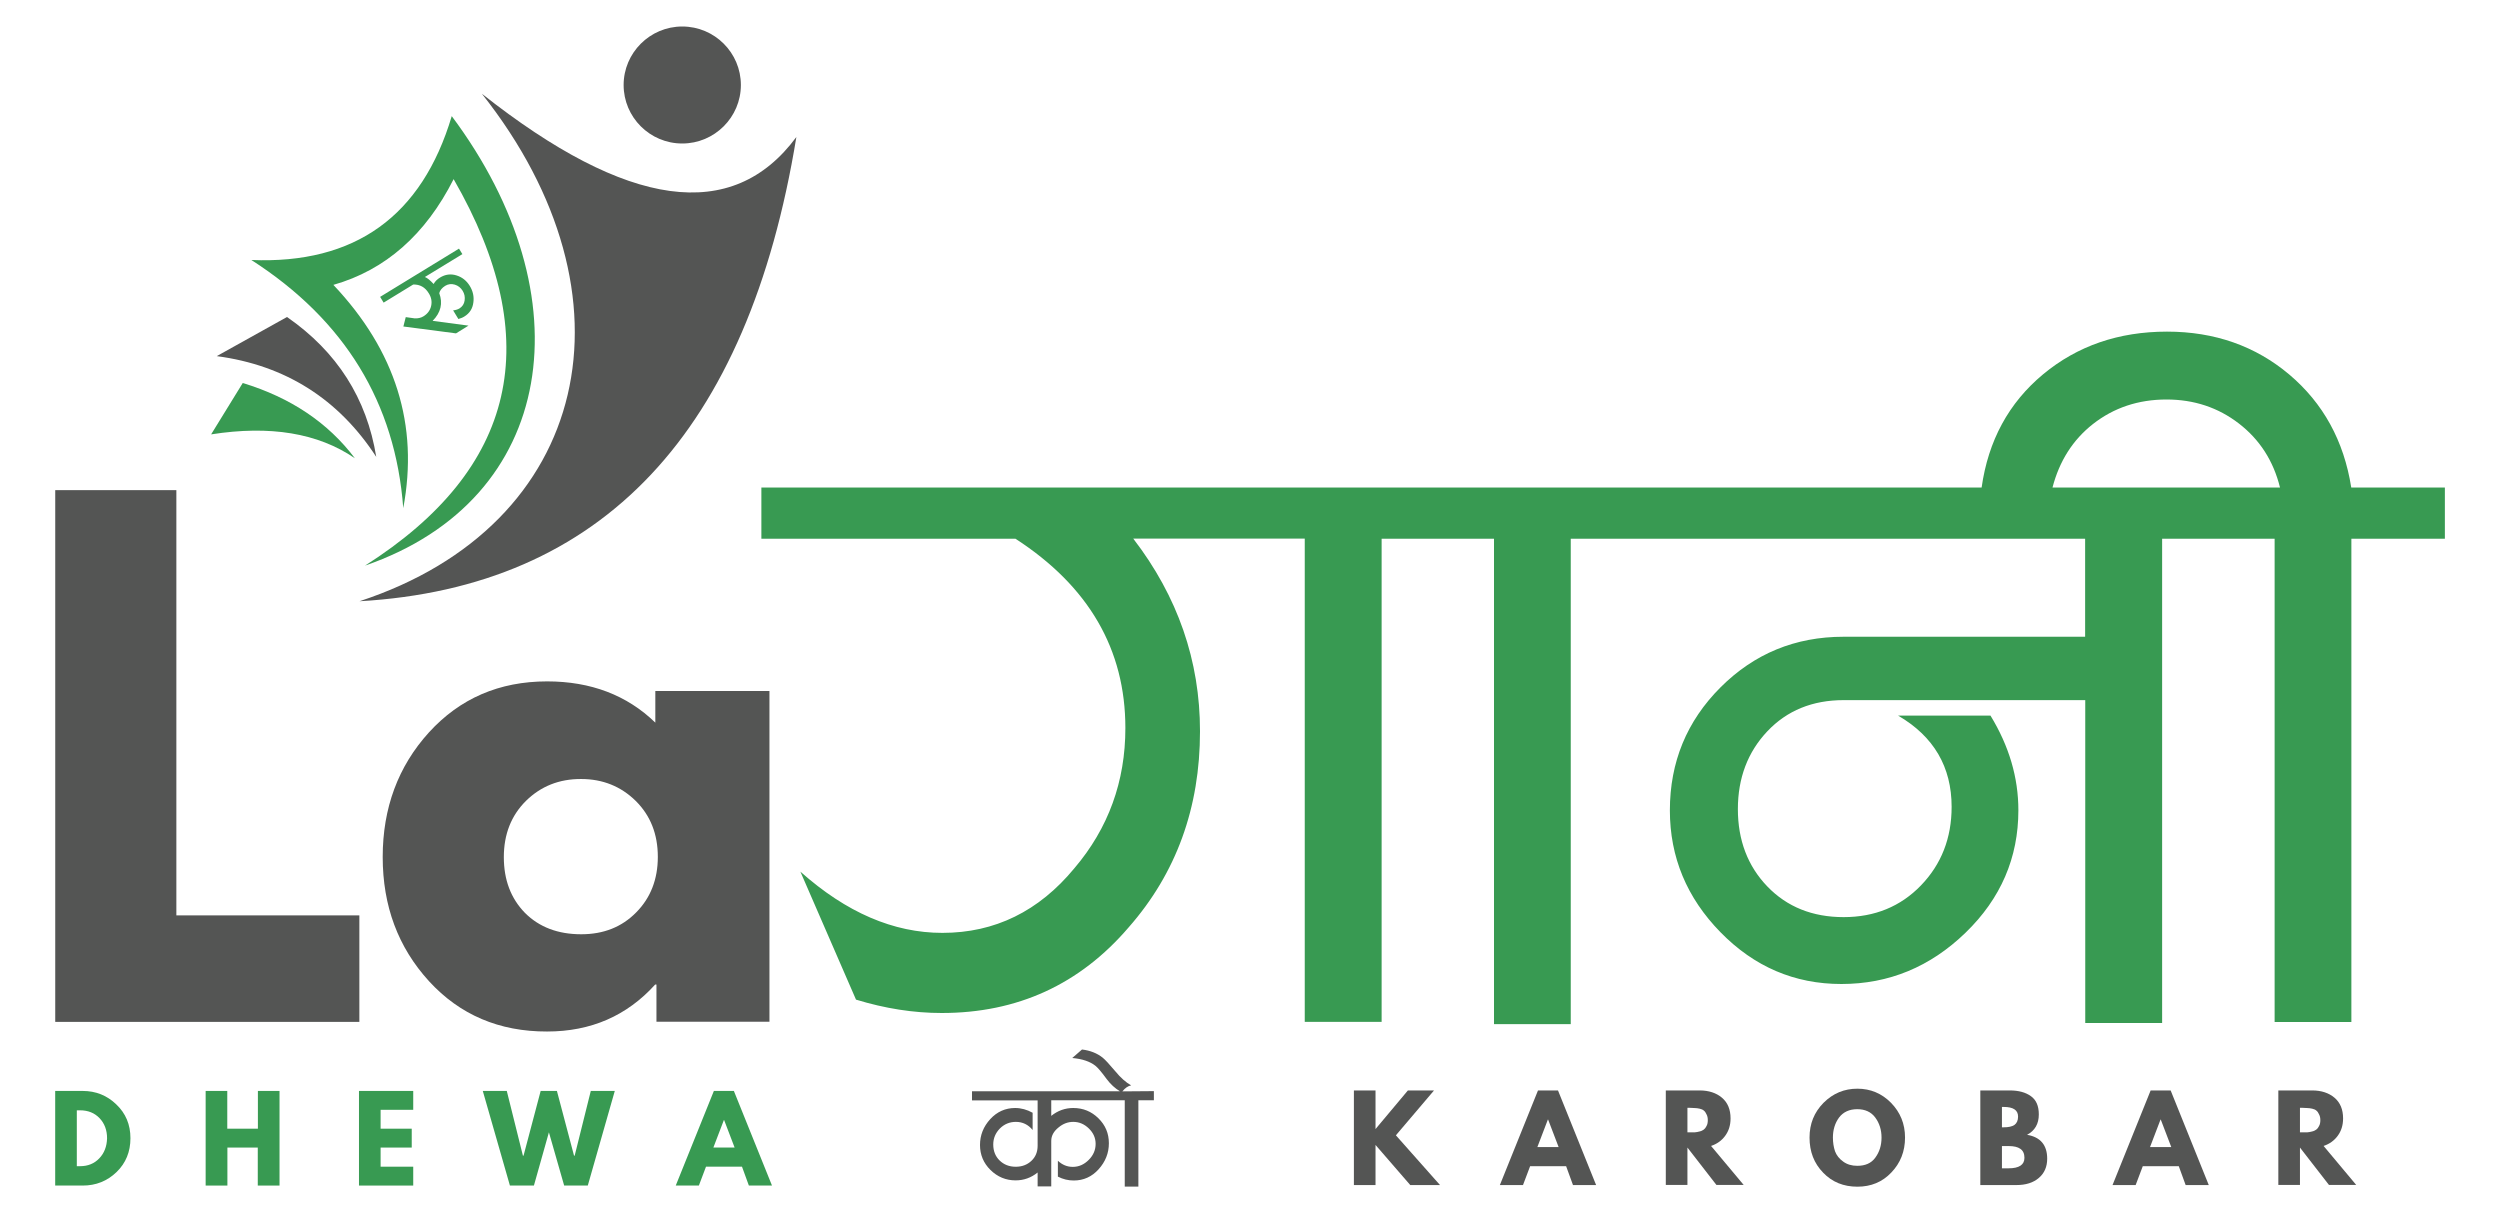
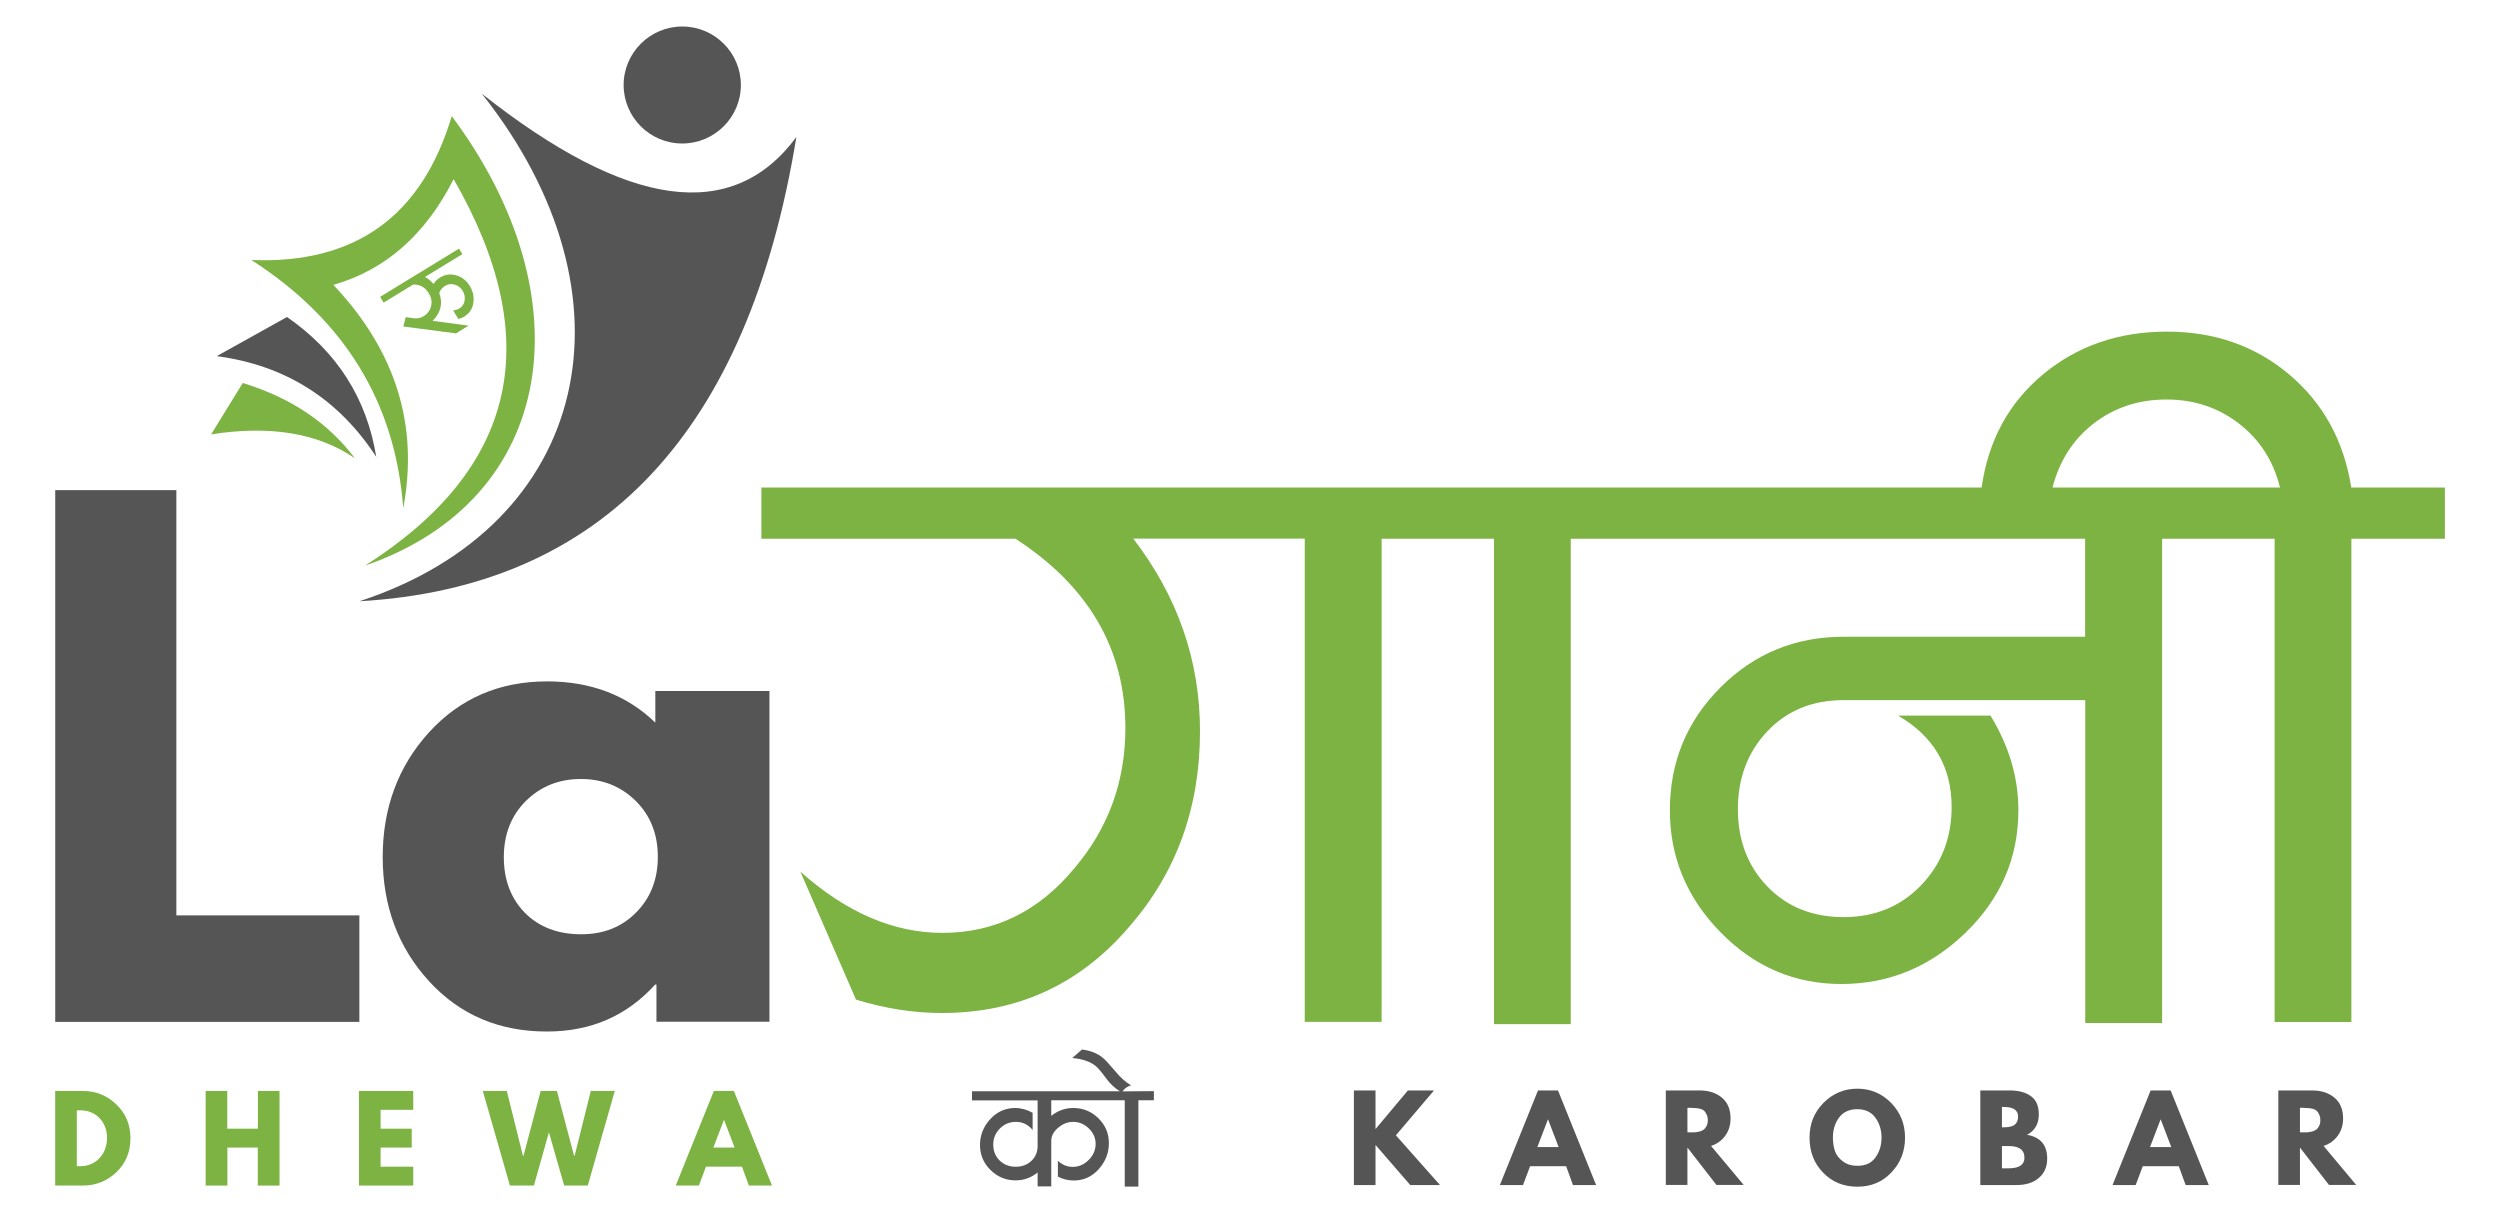
<svg xmlns="http://www.w3.org/2000/svg" version="1.1" id="Layer_1" x="0px" y="0px" viewBox="0 0 2000 970.7" style="enable-background:new 0 0 2000 970.7;" xml:space="preserve">
  <style type="text/css">
- 	.st0{fill:#389A52;}
- 	.st1{fill-rule:evenodd;clip-rule:evenodd;fill:#389A52;}
+ 	.st0{fill:#7CB342;}
+ 	.st1{fill-rule:evenodd;clip-rule:evenodd;fill:#7CB342;}
	.st2{fill-rule:evenodd;clip-rule:evenodd;fill:#545554;}
	.st3{fill:#545554;}
</style>
  <g>
-     <path class="st0" d="M1881,390c-5.9-37.4-22.5-67.5-49.6-90.4c-27.1-22.8-59.7-34.3-97.8-34.3c-38.7,0-71.8,11.4-99.2,34.2   c-27.4,22.8-43.8,53-49.1,90.5h-259.2h-21.4h-129.1h-16.9H609.1v41h203.3c58.6,38,87.9,88.5,87.9,151.4   c0,42.8-13.6,80.2-40.8,112.2c-28.4,34.4-63.6,51.7-105.6,51.7c-39.1,0-76.9-16.3-113.6-49l44.5,102.4c23.2,7.1,46,10.7,68.6,10.7   c60.6,0,110.5-22.9,149.6-68.6c38-43.3,57-95.6,57-156.8c0-56.4-17.8-107.8-53.4-154.1h137.2v386.6h61.5V431h53.4h16.9h19.6v388.3   h61.4V431h48.1h21.4h342v78.4h-193.3c-38.6,0-71.4,13.5-98.4,40.5s-40.5,59.8-40.5,98.4c0,37.4,13.5,69.9,40.5,97.5   s59.2,41.4,96.7,41.4c38,0,71.1-13.7,99.3-41c28.2-27.3,42.3-60,42.3-98c0-26.1-7.4-51.3-22.3-75.7h-73.9   c28.5,16.6,42.8,41,42.8,73c0,24.9-8.2,45.9-24.5,62.8c-16.3,16.9-37,25.4-61.9,25.4c-24.9,0-45.3-8.2-61-24.5s-23.6-37-23.6-61.9   c0-24.9,7.9-45.7,23.6-62.3c15.7-16.6,36.1-24.9,61-24.9h193.3v258.3h61.5V431h33h39.2h17.8v386.6h61.4V431h74.8v-41L1881,390   L1881,390z M1801.8,390h-39.2H1642c5.5-21.1,16.2-38.1,32.4-50.8c16.6-13,36.2-19.6,58.8-19.6c22,0,41.3,6.4,57.9,19.2   c16.6,12.8,27.6,29.8,32.9,51.2L1801.8,390L1801.8,390z" />
+     <path class="st0" d="M1881,390c-5.9-37.4-22.5-67.5-49.6-90.4c-27.1-22.8-59.7-34.3-97.8-34.3c-38.7,0-71.8,11.4-99.2,34.2   c-27.4,22.8-43.8,53-49.1,90.5h-259.2h-21.4h-129.1h-16.9H609.1v41h203.3c58.6,38,87.9,88.5,87.9,151.4   c0,42.8-13.6,80.2-40.8,112.2c-28.4,34.4-63.6,51.7-105.6,51.7c-39.1,0-76.9-16.3-113.6-49l44.5,102.4c23.2,7.1,46,10.7,68.6,10.7   c60.6,0,110.5-22.9,149.6-68.6c38-43.3,57-95.6,57-156.8c0-56.4-17.8-107.8-53.4-154.1h137.2v386.6h61.5V431h53.4h16.9h19.6v388.3   h61.4V431h48.1h21.4h342v78.4h-193.3c-38.6,0-71.4,13.5-98.4,40.5s-40.5,59.8-40.5,98.4c0,37.4,13.5,69.9,40.5,97.5   s59.2,41.4,96.7,41.4c38,0,71.1-13.7,99.3-41c28.2-27.3,42.3-60,42.3-98c0-26.1-7.4-51.3-22.3-75.7h-73.9   c28.5,16.6,42.8,41,42.8,73c0,24.9-8.2,45.9-24.5,62.8c-16.3,16.9-37,25.4-61.9,25.4s-45.3-8.2-61-24.5s-23.6-37-23.6-61.9   s7.9-45.7,23.6-62.3s36.1-24.9,61-24.9h193.3v258.3h61.5V431h33h39.2h17.8v386.6h61.4V431h74.8v-41H1881L1881,390z M1801.8,390   h-39.2H1642c5.5-21.1,16.2-38.1,32.4-50.8c16.6-13,36.2-19.6,58.8-19.6c22,0,41.3,6.4,57.9,19.2c16.6,12.8,27.6,29.8,32.9,51.2   L1801.8,390L1801.8,390z" />
    <g>
      <path class="st1" d="M194.2,306.4l-25.3,41.1c47.1-7.4,85.5-1.1,115,19.1C262.5,338.2,232.6,318.1,194.2,306.4L194.2,306.4z" />
    </g>
    <path class="st2" d="M173.4,284.9c54.8,7.3,97.4,34.2,127.6,80.6c-7.6-46.8-31.3-84.1-71.4-111.9L173.4,284.9z" />
    <path class="st1" d="M201.1,208c74.8,48.1,115.2,114.3,121.5,198.5c12.5-66.4-6.1-125.9-55.9-178.6c41.6-11.9,73.7-40.1,96.2-84.6   c74.2,129,50.6,232-70.9,309.2c153.9-53.2,177-215.4,69.4-359.6C337.5,173,284,211.4,201.1,208L201.1,208z" />
    <g>
      <path class="st2" d="M385.5,75c128.2,161.8,87.4,345.2-97.9,406c194.3-11.2,310.8-135,349.5-371.4C586,178.7,502.1,167.1,385.5,75    z" />
    </g>
    <g>
-       <path class="st2" d="M545.8,114.8c25.8,0,46.9-21,46.9-46.8c0-25.8-21-46.8-46.9-46.8c-25.8,0-46.9,21-46.9,46.8    C498.9,93.8,519.9,114.8,545.8,114.8z" />
+       <path class="st2" d="M545.8,114.8c25.8,0,46.9-21,46.9-46.8s-21-46.8-46.9-46.8c-25.8,0-46.9,21-46.9,46.8    S519.9,114.8,545.8,114.8z" />
    </g>
    <g>
      <g transform="translate(117.0902, 255.2083)">
        <g>
          <path class="st3" d="M24,136.9v340.2h146.4v85.2H-72.9V136.9H24z" />
        </g>
      </g>
    </g>
    <g>
      <g transform="translate(139.1626, 255.2083)">
        <g>
-           <path class="st3" d="M204,529.7c-24.7-27.1-37-60.1-37-99.3c0-39.2,12.3-72.5,37-99.7c24.8-27.2,56.3-40.8,94.5-40.8      c35,0,63.9,11,86.6,33v-25.3h91.3v264.6H386v-29.8h-1c-22.7,25.1-51.5,37.6-86.5,37.6C260.3,570.1,228.7,556.7,204,529.7z       M281.6,385.5c-11.8,11.7-17.7,26.7-17.7,45c0,18.2,5.6,33,16.9,44.6c11.4,11.4,26.4,17.1,45,17.1c17.9,0,32.5-5.8,44-17.5      c11.5-11.6,17.3-26.5,17.3-44.4c0-18.2-5.9-33.1-17.7-44.8c-11.8-11.6-26.4-17.5-43.6-17.5C308.2,367.9,293.5,373.8,281.6,385.5      z" />
+           <path class="st3" d="M204,529.7c-24.7-27.1-37-60.1-37-99.3s12.3-72.5,37-99.7c24.8-27.2,56.3-40.8,94.5-40.8      c35,0,63.9,11,86.6,33v-25.3h91.3v264.6H386v-29.8h-1c-22.7,25.1-51.5,37.6-86.5,37.6C260.3,570.1,228.7,556.7,204,529.7z       M281.6,385.5c-11.8,11.7-17.7,26.7-17.7,45c0,18.2,5.6,33,16.9,44.6c11.4,11.4,26.4,17.1,45,17.1c17.9,0,32.5-5.8,44-17.5      c11.5-11.6,17.3-26.5,17.3-44.4c0-18.2-5.9-33.1-17.7-44.8C357.6,373.9,343,368,325.8,368C308.2,367.9,293.5,373.8,281.6,385.5z      " />
        </g>
      </g>
    </g>
    <g>
-       <path class="st0" d="M369.9,203.3l-30,18.3c1.9,0.7,4.2,2.6,7,5.6c1.2-2.2,3-3.9,5.2-5.2c4.1-2.5,8.5-3.1,13-1.7    c4.6,1.4,8.1,4.2,10.7,8.4c2.6,4.2,3.5,8.6,2.9,13.2c-0.6,5-3,8.7-7.2,11.3c-1.4,0.9-3,1.5-4.8,2l-4.2-6.9c1.9-0.2,3.6-0.7,5-1.5    c2.4-1.5,3.8-3.6,4.2-6.4c0.4-2.8-0.1-5.4-1.6-7.8c-1.5-2.4-3.6-4.1-6.3-4.9c-2.7-0.8-5.3-0.5-7.7,1c-2.5,1.6-4.1,3.5-4.7,5.8    c3,8.1,1.3,15.5-5.3,22.2l28.7,3.8l-10,6.2l-42.1-5.5l1.9-7.5l7.2,1c2.6,0.1,4.9-0.4,6.9-1.6c3.3-2,5.4-4.8,6.2-8.3    c0.8-3.5,0.2-6.9-1.9-10.2c-2.9-4.8-7-7.1-12.4-7l-23.7,14.5l-2.8-4.6l63.1-38.6L369.9,203.3z" />
+       <path class="st0" d="M369.9,203.3l-30,18.3c1.9,0.7,4.2,2.6,7,5.6c1.2-2.2,3-3.9,5.2-5.2c4.1-2.5,8.5-3.1,13-1.7    c4.6,1.4,8.1,4.2,10.7,8.4s3.5,8.6,2.9,13.2c-0.6,5-3,8.7-7.2,11.3c-1.4,0.9-3,1.5-4.8,2l-4.2-6.9c1.9-0.2,3.6-0.7,5-1.5    c2.4-1.5,3.8-3.6,4.2-6.4c0.4-2.8-0.1-5.4-1.6-7.8c-1.5-2.4-3.6-4.1-6.3-4.9c-2.7-0.8-5.3-0.5-7.7,1c-2.5,1.6-4.1,3.5-4.7,5.8    c3,8.1,1.3,15.5-5.3,22.2l28.7,3.8l-10,6.2l-42.1-5.5l1.9-7.5l7.2,1c2.6,0.1,4.9-0.4,6.9-1.6c3.3-2,5.4-4.8,6.2-8.3    c0.8-3.5,0.2-6.9-1.9-10.2c-2.9-4.8-7-7.1-12.4-7l-23.7,14.5l-2.8-4.6l63.1-38.6L369.9,203.3z" />
    </g>
    <g>
      <g>
        <g transform="translate(103.3522, 282.7513)">
          <g>
-             <path class="st0" d="M-59.2,590h22c10.5,0,19.5,3.6,26.9,10.8C-2.8,607.9,1,616.9,1,627.8c0,10.9-3.7,19.9-11.1,27.1       c-7.5,7.2-16.5,10.8-27.1,10.8h-22V590z M-41.9,650.2h2.6c6.3,0,11.4-2.1,15.4-6.3c4-4.2,6-9.5,6.2-16c0-6.5-2-11.9-6-16.1       c-4-4.2-9.2-6.3-15.6-6.3h-2.6V650.2z" />
+             <path class="st0" d="M-59.2,590h22c10.5,0,19.5,3.6,26.9,10.8c7.5,7.1,11.3,16.1,11.3,27c0,10.9-3.7,19.9-11.1,27.1       c-7.5,7.2-16.5,10.8-27.1,10.8h-22V590z M-41.9,650.2h2.6c6.3,0,11.4-2.1,15.4-6.3s6-9.5,6.2-16c0-6.5-2-11.9-6-16.1       c-4-4.2-9.2-6.3-15.6-6.3h-2.6V650.2z" />
          </g>
        </g>
      </g>
    </g>
    <g>
      <g>
        <g transform="translate(114.3186, 282.7513)">
          <g>
            <path class="st0" d="M67.6,635.3v30.4H50.2V590h17.3v30.2H92V590h17.3v75.7H91.9v-30.4H67.6z" />
          </g>
        </g>
      </g>
    </g>
    <g>
      <g>
        <g transform="translate(125.4855, 282.7513)">
          <g>
-             <path class="st0" d="M205.1,590v15.1H179v15.1h24.9v15.1H179v15.3h26.1v15.1h-43.4V590L205.1,590L205.1,590z" />
+             <path class="st0" d="M205.1,590v15.1H179v15.1h24.9v15.1H179v15.3h26.1v15.1h-43.4V590H205.1L205.1,590z" />
          </g>
        </g>
      </g>
    </g>
    <g>
      <g>
        <g transform="translate(135.1323, 282.7513)">
          <g>
            <path class="st0" d="M316.2,665.7L304,623.1l-12,42.6h-19.2L251.1,590h19.2l12.9,51.8h0.5l13.7-51.8h13l13.7,51.8h0.5       l12.9-51.8h19.2l-21.6,75.7H316.2z" />
          </g>
        </g>
      </g>
    </g>
    <g>
      <g>
        <g transform="translate(149.2976, 282.7513)">
          <g>
            <path class="st0" d="M437.8,590l30.5,75.7h-18.5l-5.5-15.1h-28.8l-5.7,15.1h-18.5l30.5-75.7H437.8z M438.4,635.3l-8.4-22h-0.2       l-8.4,22H438.4z" />
          </g>
        </g>
      </g>
    </g>
-     <path class="st3" d="M897.9,873.1c2.1-2.6,4.4-4.3,7-4.8c-4.2-2.4-8.4-6.1-12.5-11.1c-4.9-5.8-8.3-9.5-10.3-11.1   c-4.4-3.5-9.9-5.7-16.5-6.5l-7.8,6.8c8,0.7,14.2,2.8,18.5,6.2c2,1.6,5,5.1,9,10.6c3.2,4.3,6.8,7.5,10.6,9.8h-2.7H777.6v7.3h52.5   v36.3c0,5-1.7,9-5,12.1c-3.3,3.1-7.5,4.7-12.5,4.7c-5.2,0-9.5-1.7-12.9-5s-5.1-7.6-5.1-12.8c0-5,1.8-9.2,5.3-12.8   c3.5-3.5,7.8-5.3,12.8-5.3c5.4,0,9.9,2.2,13.4,6.5v-13.8c-4.5-2.5-9.2-3.8-14-3.8c-7.8,0-14.5,3-19.9,8.9c-5.5,6-8.2,12.9-8.2,20.7   c0,7.8,2.8,14.5,8.4,20c5.6,5.5,12.3,8.3,20.1,8.3c6.5,0,12.4-2.1,17.6-6.3v11.1H841v-36.4c0-4.1,2-7.7,5.9-10.8   c3.6-3,7.5-4.4,11.7-4.4c4.8,0,8.9,1.8,12.5,5.3c3.6,3.5,5.4,7.6,5.4,12.3c0,4.8-1.8,9.1-5.5,12.8c-3.7,3.7-7.9,5.6-12.8,5.6   c-4.4,0-8.4-1.6-11.9-4.9v12.7c4.1,2.1,8.3,3.1,12.7,3.1c7.8,0,14.5-3,19.9-9c5.4-6,8.2-12.9,8.2-20.8s-2.8-14.5-8.4-20   c-5.6-5.5-12.3-8.2-20.1-8.2c-6.5,0-12.4,2.1-17.6,6.3v-12.5h52.3h3.3h3.2v69.1h10.9v-69.1h12.4v-7.3L897.9,873.1L897.9,873.1z" />
+     <path class="st3" d="M897.9,873.1c2.1-2.6,4.4-4.3,7-4.8c-4.2-2.4-8.4-6.1-12.5-11.1c-4.9-5.8-8.3-9.5-10.3-11.1   c-4.4-3.5-9.9-5.7-16.5-6.5l-7.8,6.8c8,0.7,14.2,2.8,18.5,6.2c2,1.6,5,5.1,9,10.6c3.2,4.3,6.8,7.5,10.6,9.8h-2.7H777.6v7.3h52.5   v36.3c0,5-1.7,9-5,12.1s-7.5,4.7-12.5,4.7c-5.2,0-9.5-1.7-12.9-5s-5.1-7.6-5.1-12.8c0-5,1.8-9.2,5.3-12.8c3.5-3.5,7.8-5.3,12.8-5.3   c5.4,0,9.9,2.2,13.4,6.5v-13.8c-4.5-2.5-9.2-3.8-14-3.8c-7.8,0-14.5,3-19.9,8.9c-5.5,6-8.2,12.9-8.2,20.7s2.8,14.5,8.4,20   c5.6,5.5,12.3,8.3,20.1,8.3c6.5,0,12.4-2.1,17.6-6.3v11.1H841v-36.4c0-4.1,2-7.7,5.9-10.8c3.6-3,7.5-4.4,11.7-4.4   c4.8,0,8.9,1.8,12.5,5.3s5.4,7.6,5.4,12.3c0,4.8-1.8,9.1-5.5,12.8s-7.9,5.6-12.8,5.6c-4.4,0-8.4-1.6-11.9-4.9v12.7   c4.1,2.1,8.3,3.1,12.7,3.1c7.8,0,14.5-3,19.9-9s8.2-12.9,8.2-20.8s-2.8-14.5-8.4-20c-5.6-5.5-12.3-8.2-20.1-8.2   c-6.5,0-12.4,2.1-17.6,6.3v-12.5h52.3h3.3h3.2v69.1h10.9v-69.1h12.4v-7.3L897.9,873.1L897.9,873.1z" />
    <g>
      <g transform="translate(198.3166, 282.7513)">
        <g>
          <path class="st3" d="M953.7,665.3h-23.8l-27.8-32.1v32.1h-17.3v-75.7h17.3v30.9l25.9-30.9h20.9l-30.5,35.9L953.7,665.3z" />
        </g>
      </g>
    </g>
    <g>
      <g transform="translate(209.6923, 282.7513)">
        <g>
          <path class="st3" d="M1036.7,589.6l30.5,75.7h-18.5l-5.5-15.1h-28.8l-5.7,15.1h-18.5l30.5-75.7H1036.7z M1037.2,634.9l-8.4-22      h-0.2l-8.4,22H1037.2z" />
        </g>
      </g>
    </g>
    <g>
      <g transform="translate(221.0429, 282.7513)">
        <g>
-           <path class="st3" d="M1111.6,589.6h27.1c7.3,0,13.3,2,17.8,5.8c4.6,3.9,6.9,9.4,6.9,16.6c0,5.5-1.5,10.1-4.3,13.9      c-2.8,3.8-6.5,6.5-11.3,8.1l26.1,31.2h-21.8l-23.2-29.9v29.9h-17.3L1111.6,589.6L1111.6,589.6z M1128.9,623.1h1.9      c1.6,0,3,0,4.1,0c1.1-0.1,2.4-0.3,3.8-0.7c1.4-0.3,2.4-0.9,3.3-1.5c0.9-0.7,1.6-1.6,2.2-2.9c0.7-1.2,1-2.8,1-4.6      c0-1.8-0.3-3.3-1-4.6c-0.6-1.4-1.3-2.4-2.2-3.1c-0.8-0.7-1.9-1.2-3.3-1.5s-2.7-0.5-3.8-0.5c-1.2-0.1-2.5-0.2-4.1-0.2h-1.9V623.1      z" />
+           <path class="st3" d="M1111.6,589.6h27.1c7.3,0,13.3,2,17.8,5.8c4.6,3.9,6.9,9.4,6.9,16.6c0,5.5-1.5,10.1-4.3,13.9      c-2.8,3.8-6.5,6.5-11.3,8.1l26.1,31.2h-21.8l-23.2-29.9v29.9h-17.3L1111.6,589.6L1111.6,589.6z M1128.9,623.1h1.9      c1.6,0,3,0,4.1,0c1.1-0.1,2.4-0.3,3.8-0.7c1.4-0.3,2.4-0.9,3.3-1.5c0.9-0.7,1.6-1.6,2.2-2.9c0.7-1.2,1-2.8,1-4.6s-0.3-3.3-1-4.6      c-0.6-1.4-1.3-2.4-2.2-3.1c-0.8-0.7-1.9-1.2-3.3-1.5s-2.7-0.5-3.8-0.5c-1.2-0.1-2.5-0.2-4.1-0.2h-1.9V623.1z" />
        </g>
      </g>
    </g>
    <g>
      <g transform="translate(231.8256, 282.7513)">
        <g>
-           <path class="st3" d="M1215.8,627.3c0-11,3.7-20.2,11.2-27.8c7.6-7.6,16.6-11.3,27.1-11.3c10.5,0,19.5,3.8,26.9,11.3      c7.4,7.6,11.2,16.8,11.2,27.8c0,11.1-3.7,20.4-11,28c-7.2,7.6-16.3,11.3-27.1,11.3c-11.1,0-20.2-3.7-27.4-11.2      C1219.4,647.9,1215.8,638.6,1215.8,627.3z M1234.5,627.3c0,4,0.6,7.7,1.7,11c1.2,3.2,3.4,6,6.5,8.2c3.1,2.3,6.9,3.4,11.3,3.4      c6.4,0,11.2-2.1,14.4-6.5c3.3-4.5,5-9.8,5-16.1c0-6.2-1.7-11.5-5-16c-3.3-4.5-8.2-6.7-14.4-6.7c-6.3,0-11.2,2.2-14.6,6.7      C1236.1,615.8,1234.5,621.2,1234.5,627.3z" />
+           <path class="st3" d="M1215.8,627.3c0-11,3.7-20.2,11.2-27.8c7.6-7.6,16.6-11.3,27.1-11.3s19.5,3.8,26.9,11.3      c7.4,7.6,11.2,16.8,11.2,27.8c0,11.1-3.7,20.4-11,28c-7.2,7.6-16.3,11.3-27.1,11.3c-11.1,0-20.2-3.7-27.4-11.2      C1219.4,647.9,1215.8,638.6,1215.8,627.3z M1234.5,627.3c0,4,0.6,7.7,1.7,11c1.2,3.2,3.4,6,6.5,8.2c3.1,2.3,6.9,3.4,11.3,3.4      c6.4,0,11.2-2.1,14.4-6.5c3.3-4.5,5-9.8,5-16.1c0-6.2-1.7-11.5-5-16s-8.2-6.7-14.4-6.7c-6.3,0-11.2,2.2-14.6,6.7      C1236.1,615.8,1234.5,621.2,1234.5,627.3z" />
        </g>
      </g>
    </g>
    <g>
      <g transform="translate(243.953, 282.7513)">
        <g>
-           <path class="st3" d="M1340.3,589.6h23.5c7.1,0,12.7,1.5,17,4.6c4.2,3,6.3,7.8,6.3,14.6c0,7.6-3.2,13-9.4,16.3      c10.7,1.8,16.1,8.2,16.1,19.1c0,6.4-2.2,11.6-6.7,15.4c-4.4,3.8-10.4,5.7-18,5.7h-28.8L1340.3,589.6L1340.3,589.6z       M1357.6,619.1h1.4c3.8,0,6.6-0.6,8.6-1.9c1.9-1.4,2.9-3.6,2.9-6.7c0-5.2-3.9-7.7-11.5-7.7h-1.4V619.1z M1357.6,651.9h5.3      c8.4,0,12.7-2.8,12.7-8.4c0-3.3-1.1-5.7-3.3-7.2c-2.1-1.5-5.2-2.2-9.4-2.2h-5.3V651.9z" />
+           <path class="st3" d="M1340.3,589.6h23.5c7.1,0,12.7,1.5,17,4.6c4.2,3,6.3,7.8,6.3,14.6c0,7.6-3.2,13-9.4,16.3      c10.7,1.8,16.1,8.2,16.1,19.1c0,6.4-2.2,11.6-6.7,15.4c-4.4,3.8-10.4,5.7-18,5.7h-28.8V589.6L1340.3,589.6z M1357.6,619.1h1.4      c3.8,0,6.6-0.6,8.6-1.9c1.9-1.4,2.9-3.6,2.9-6.7c0-5.2-3.9-7.7-11.5-7.7h-1.4V619.1z M1357.6,651.9h5.3c8.4,0,12.7-2.8,12.7-8.4      c0-3.3-1.1-5.7-3.3-7.2c-2.1-1.5-5.2-2.2-9.4-2.2h-5.3L1357.6,651.9L1357.6,651.9z" />
        </g>
      </g>
    </g>
    <g>
      <g transform="translate(254.3181, 282.7513)">
        <g>
          <path class="st3" d="M1482.2,589.6l30.5,75.7h-18.5l-5.5-15.1h-28.8l-5.7,15.1h-18.5l30.5-75.7H1482.2z M1482.7,634.9l-8.4-22      h-0.2l-8.4,22H1482.7z" />
        </g>
      </g>
    </g>
    <g>
      <g transform="translate(265.6687, 282.7513)">
        <g>
-           <path class="st3" d="M1557,589.6h27.1c7.3,0,13.3,2,17.8,5.8c4.6,3.9,6.9,9.4,6.9,16.6c0,5.5-1.5,10.1-4.3,13.9      c-2.8,3.8-6.5,6.5-11.3,8.1l26.1,31.2h-21.8l-23.2-29.9v29.9H1557L1557,589.6L1557,589.6z M1574.3,623.1h1.9c1.6,0,3,0,4.1,0      c1.1-0.1,2.4-0.3,3.8-0.7c1.4-0.3,2.4-0.9,3.3-1.5c0.9-0.7,1.6-1.6,2.2-2.9c0.7-1.2,1-2.8,1-4.6c0-1.8-0.3-3.3-1-4.6      c-0.6-1.4-1.3-2.4-2.2-3.1c-0.8-0.7-1.9-1.2-3.3-1.5c-1.4-0.3-2.7-0.5-3.8-0.5c-1.2-0.1-2.5-0.2-4.1-0.2h-1.9V623.1z" />
+           <path class="st3" d="M1557,589.6h27.1c7.3,0,13.3,2,17.8,5.8c4.6,3.9,6.9,9.4,6.9,16.6c0,5.5-1.5,10.1-4.3,13.9      c-2.8,3.8-6.5,6.5-11.3,8.1l26.1,31.2h-21.8l-23.2-29.9v29.9H1557V589.6L1557,589.6z M1574.3,623.1h1.9c1.6,0,3,0,4.1,0      c1.1-0.1,2.4-0.3,3.8-0.7c1.4-0.3,2.4-0.9,3.3-1.5c0.9-0.7,1.6-1.6,2.2-2.9c0.7-1.2,1-2.8,1-4.6s-0.3-3.3-1-4.6      c-0.6-1.4-1.3-2.4-2.2-3.1c-0.8-0.7-1.9-1.2-3.3-1.5s-2.7-0.5-3.8-0.5c-1.2-0.1-2.5-0.2-4.1-0.2h-1.9V623.1z" />
        </g>
      </g>
    </g>
  </g>
</svg>
